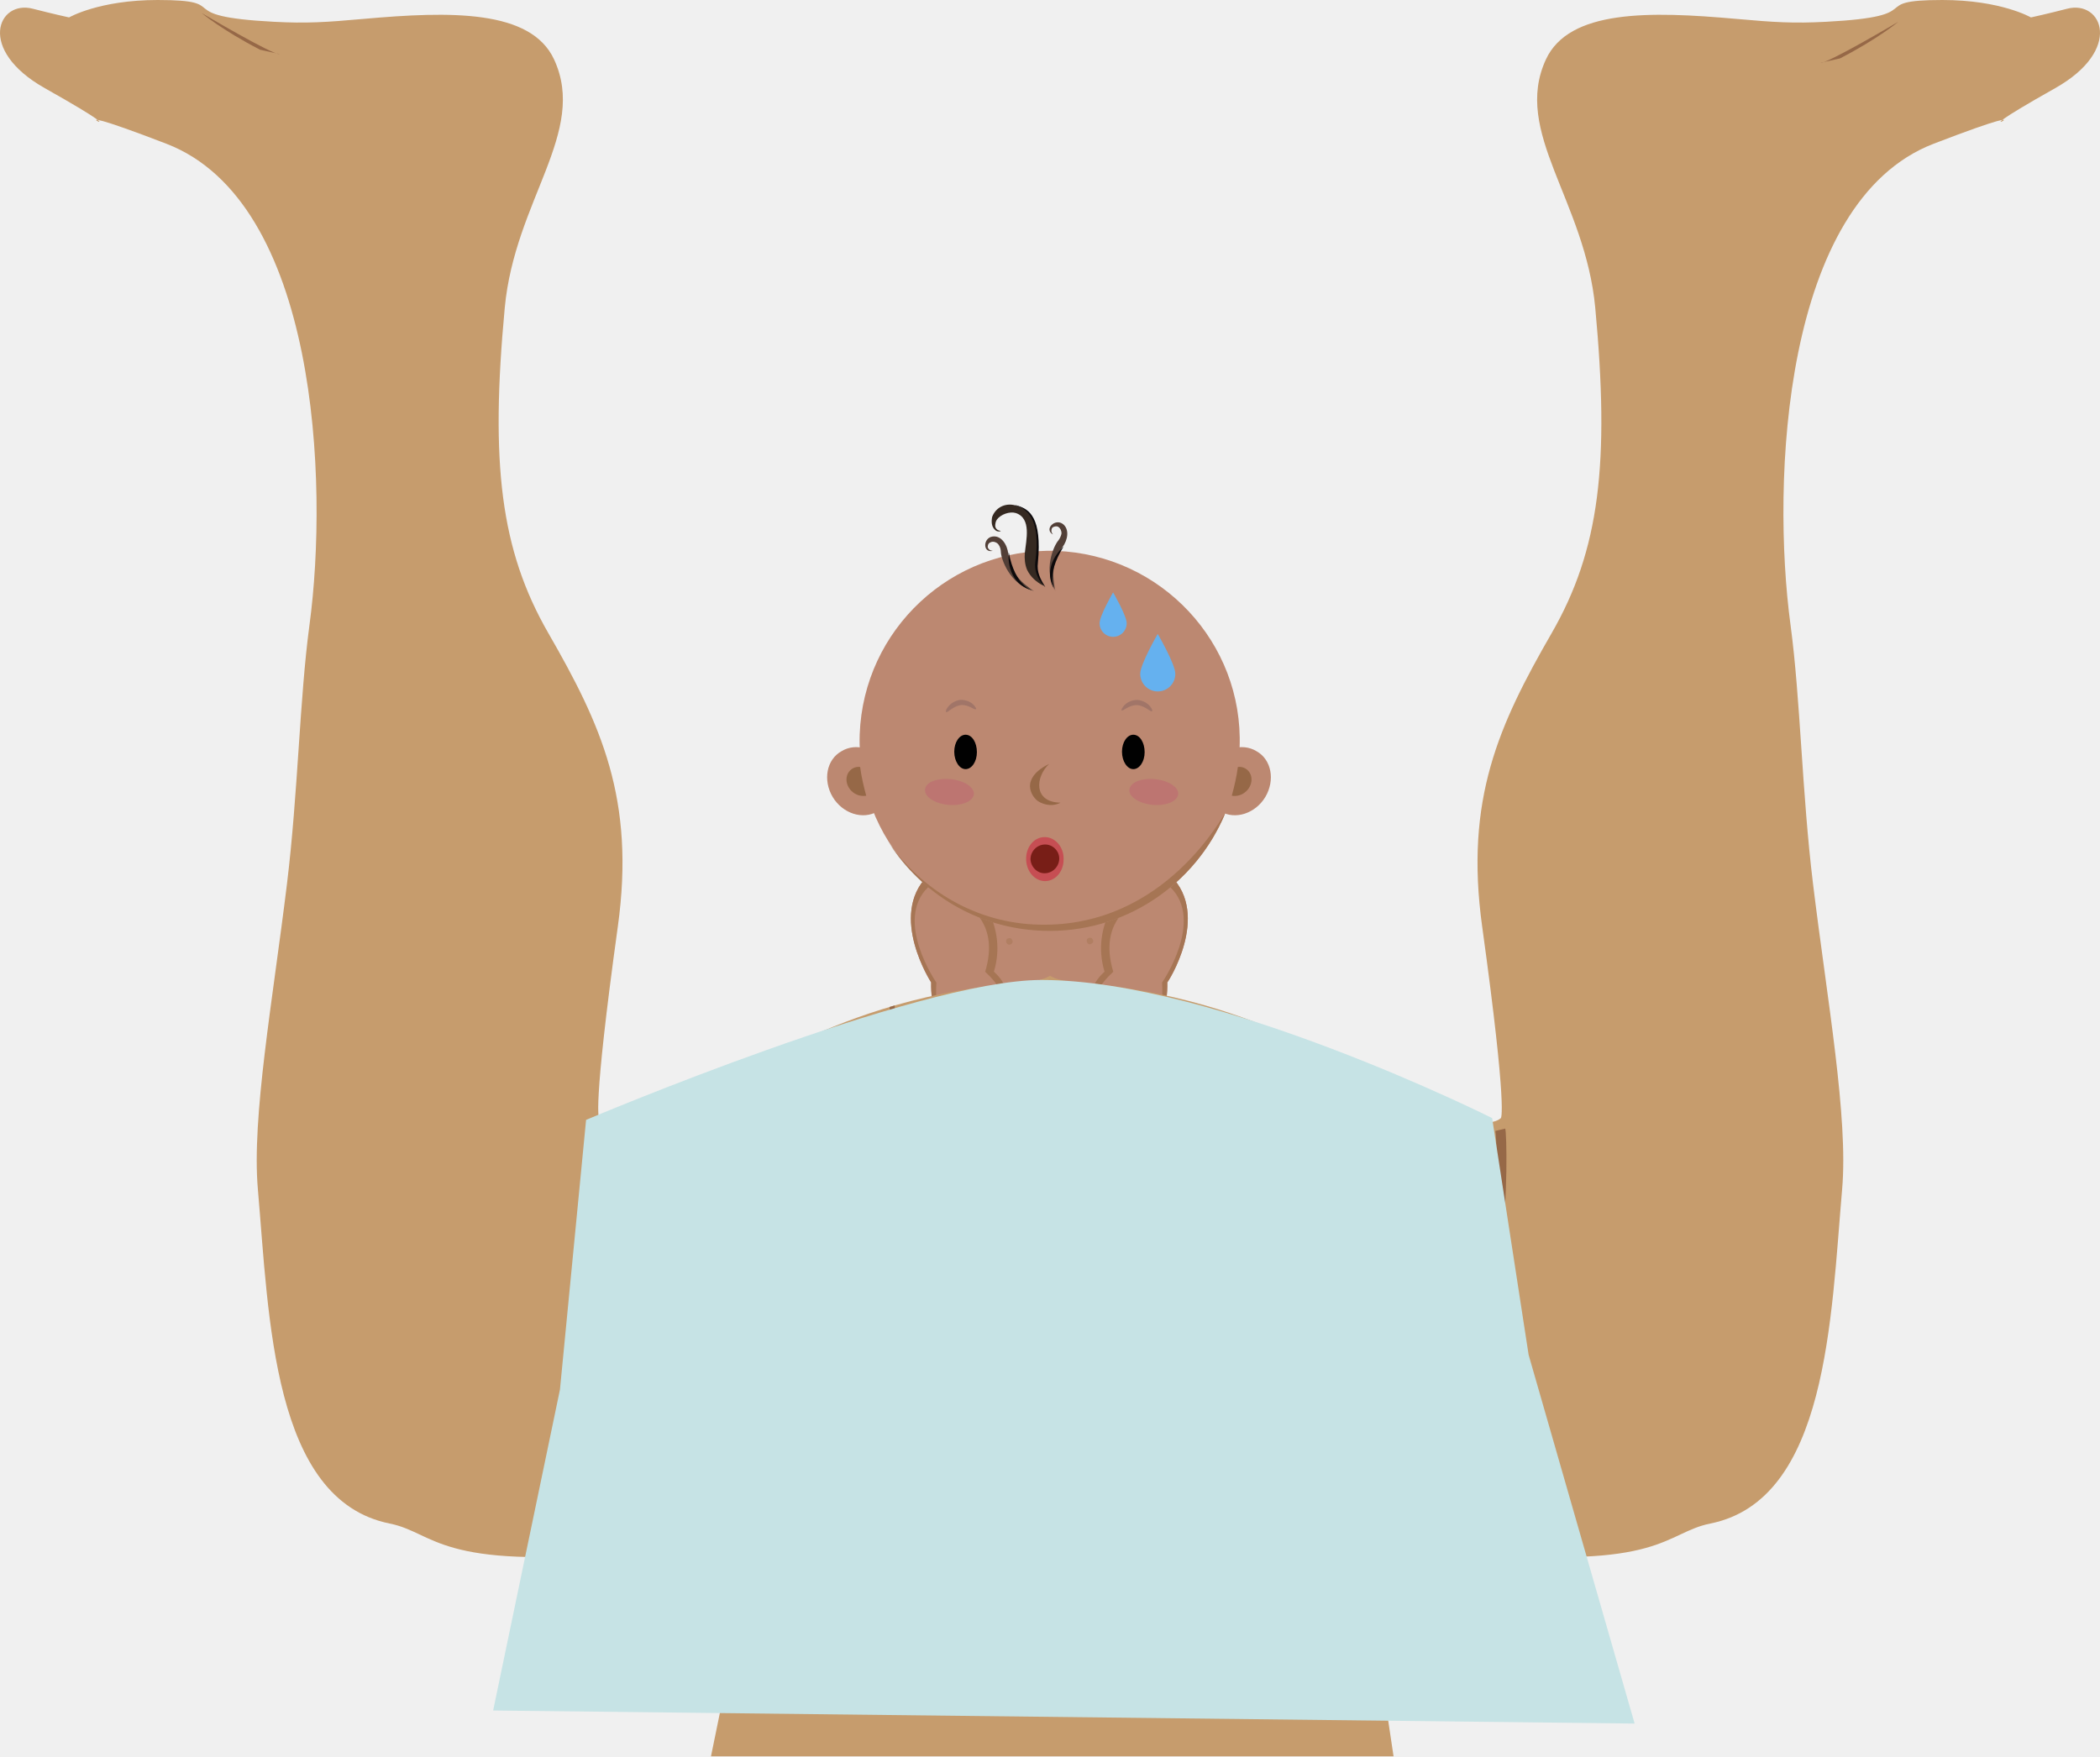
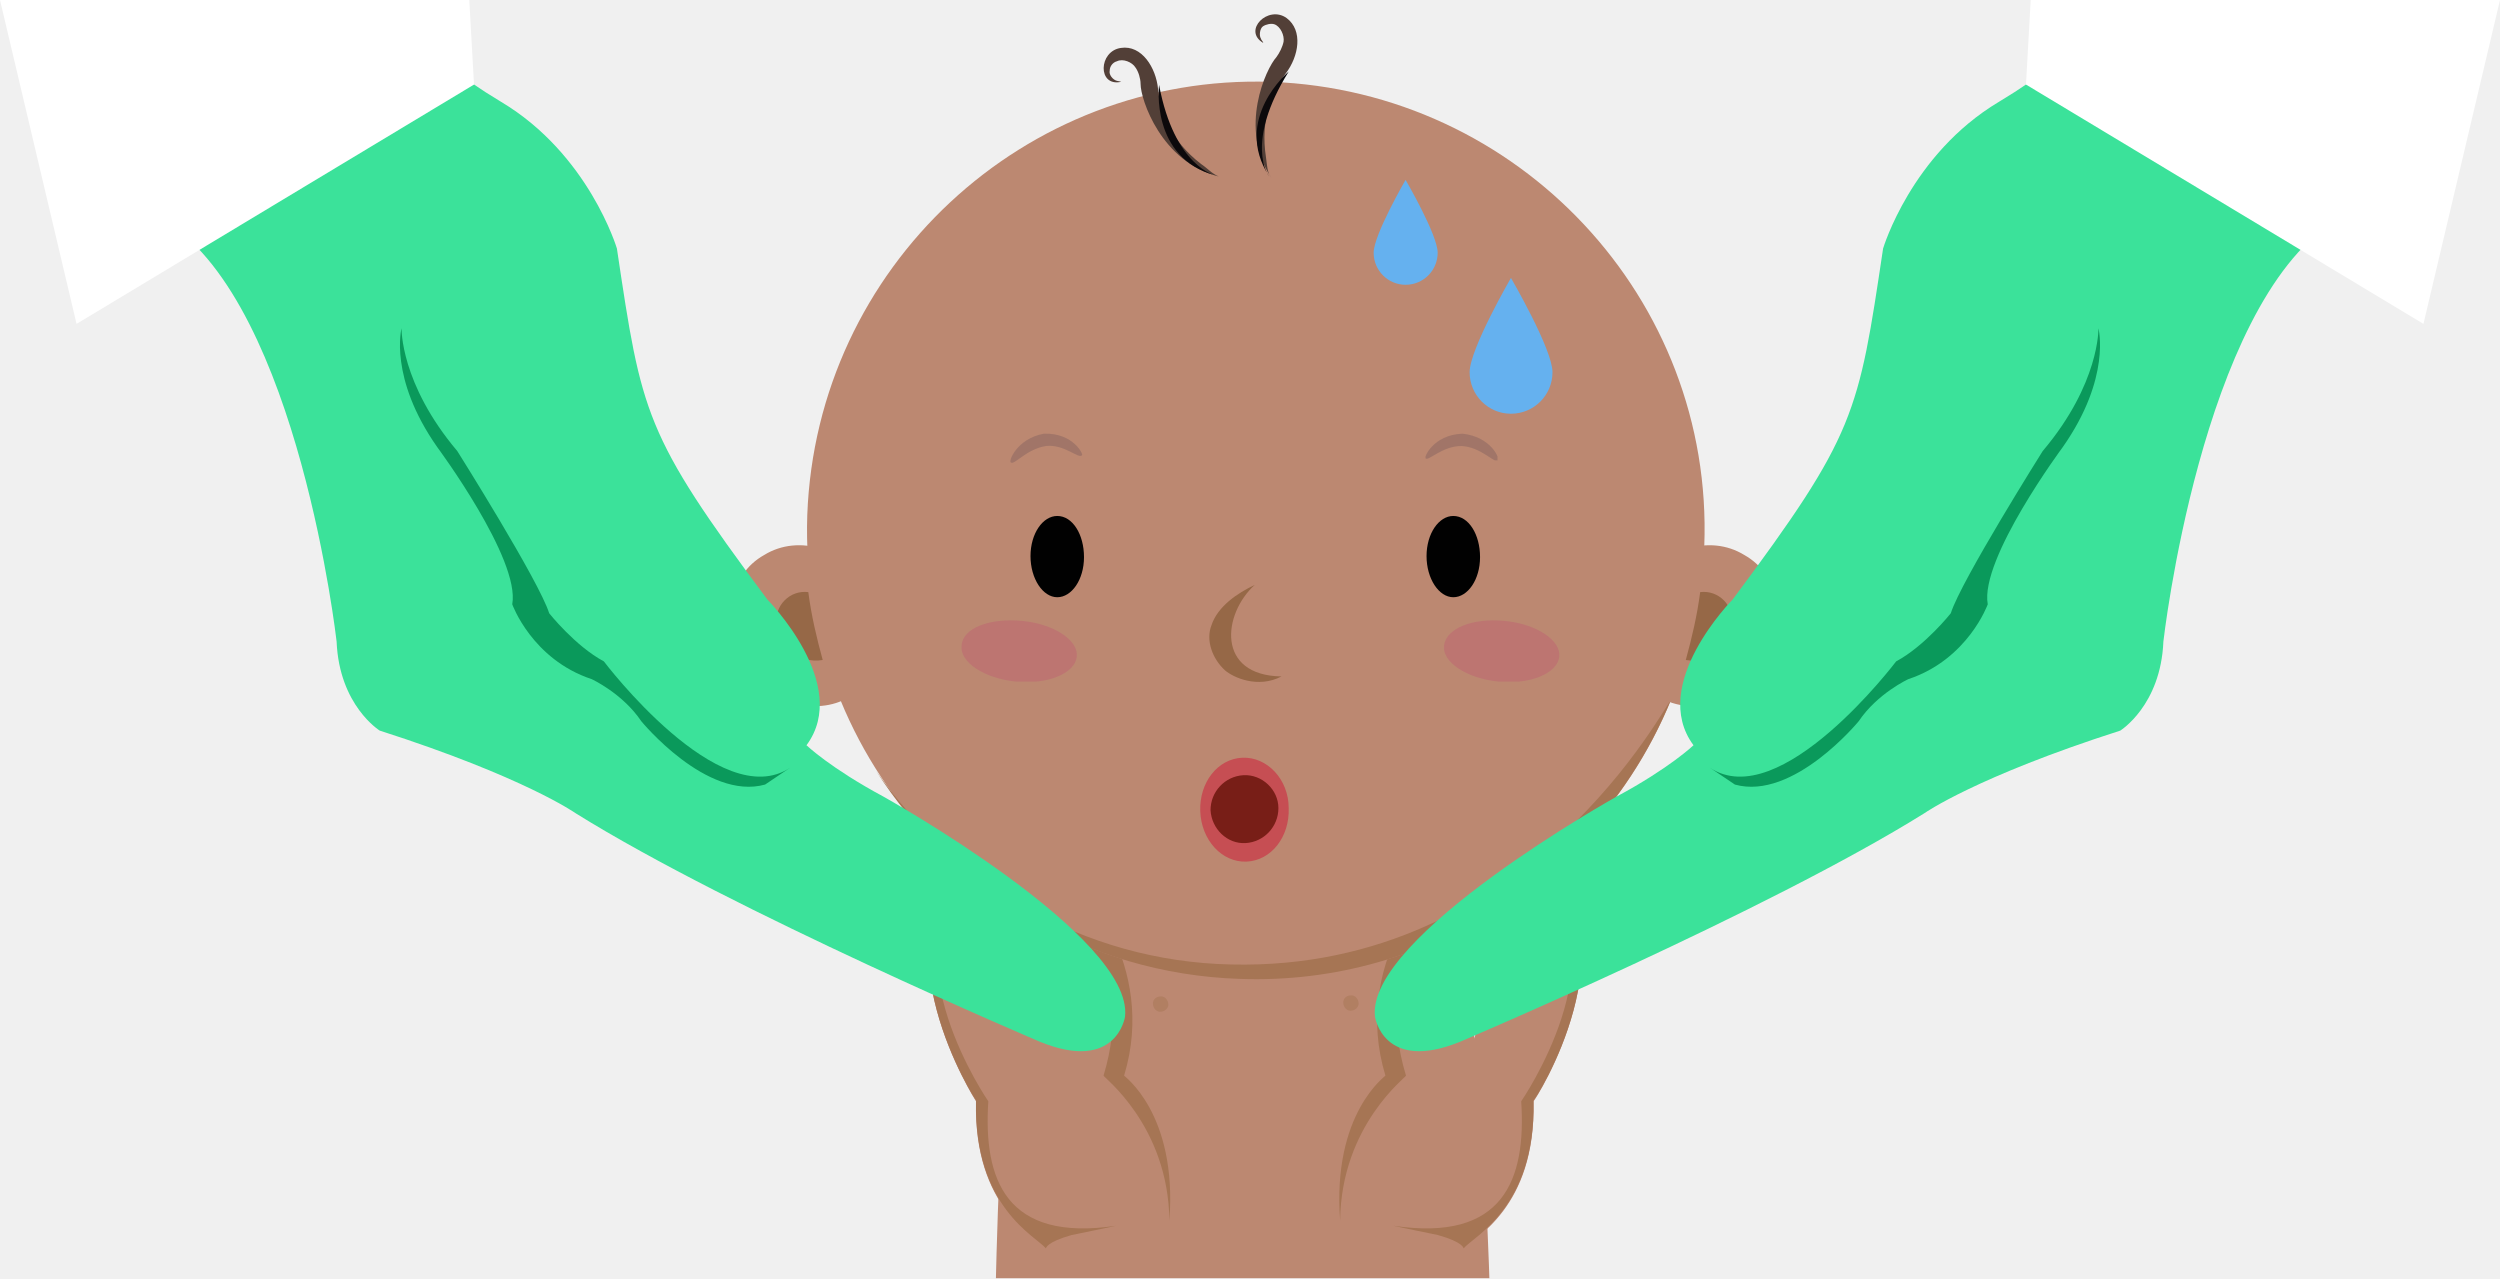
- <svg xmlns="http://www.w3.org/2000/svg" xmlns:xlink="http://www.w3.org/1999/xlink" version="1.1" id="Layer_1" x="0px" y="0px" width="895.103px" height="748.729px" viewBox="0 0 895.103 748.729" enable-background="new 0 0 895.103 748.729" xml:space="preserve">
-   <g>
-     <g>
-       <path fill="#BC8871" d="M482.318,383.972c-15.783,4.829-74.839-0.185-75.21-0.37c-5.386,11.327-5.386,30.642-5.571,38.07    c0,0-1.113,0.742,28.042,0c10.213-0.188,54.041,0.369,54.041,0.369S487.891,393.816,482.318,383.972" />
-       <g opacity="0.5">
-         <defs>
-           <rect id="SVGID_1_" x="463.191" y="399.757" opacity="0.5" width="2.971" height="2.785" />
-         </defs>
-         <clipPath id="SVGID_2_">
-           <use xlink:href="#SVGID_1_" overflow="visible" />
-         </clipPath>
-         <g clip-path="url(#SVGID_2_)">
-           <defs>
-             <rect id="SVGID_3_" x="463.191" y="399.757" width="2.971" height="2.785" />
-           </defs>
-           <clipPath id="SVGID_4_">
-             <use xlink:href="#SVGID_3_" overflow="visible" />
-           </clipPath>
-           <path clip-path="url(#SVGID_4_)" fill="#A67554" d="M463.191,401.057c0,0.743,0.559,1.485,1.299,1.485      c0.742,0,1.486-0.557,1.486-1.298c0-0.744-0.559-1.487-1.301-1.487C463.75,399.757,463.191,400.315,463.191,401.057" />
-         </g>
-       </g>
-       <g opacity="0.5">
-         <defs>
-           <rect id="SVGID_5_" x="428.835" y="399.943" opacity="0.5" width="2.972" height="2.786" />
-         </defs>
-         <clipPath id="SVGID_6_">
-           <use xlink:href="#SVGID_5_" overflow="visible" />
-         </clipPath>
-         <g clip-path="url(#SVGID_6_)">
-           <defs>
-             <rect id="SVGID_7_" x="428.835" y="399.943" width="2.972" height="2.786" />
-           </defs>
-           <clipPath id="SVGID_8_">
-             <use xlink:href="#SVGID_7_" overflow="visible" />
-           </clipPath>
-           <path clip-path="url(#SVGID_8_)" fill="#A67554" d="M428.835,401.244c0,0.741,0.558,1.485,1.301,1.485      c0.742,0,1.484-0.557,1.484-1.301c0-0.743-0.557-1.485-1.299-1.485C429.393,399.943,428.835,400.5,428.835,401.244" />
-         </g>
-       </g>
-       <path fill="#BC8871" d="M499.033,373.389c-6.129,3.897-12.814,5.383-19.688,5.756c0,0-14.67,14.855-8.541,35.099    c0.186,0-9.285,5.941-8.172,26.184c0,0.185,0-0.185,0-0.185c-15.414-4.458-13.557,5.384-8.541,5.571    c1.857,0,4.086,0.557,4.086,0.557c0.928-0.557-6.129,4.828-6.5,6.499c-1.486,7.429,11.885-3.342,11.699-3.157    c-1.672,1.3-10.215,8.172-7.428,10.957c1.855,1.858,5.014-1.486,7.057-2.785c2.227-1.486,6.871-3.157,6.686-2.972    c-1.301,1.3-2.229,3.342-2.973,4.829c-0.557,1.299-1.857,3.527-1.113,5.013c2.229,3.344,8.729-7.057,10.398-8.542    c0.373-0.186-0.742,2.601-0.186,4.828c0.742,3.156,4.271,0.371,5.572-0.929c7.055-7.058,3.158-14.113,3.527-14.485    c1.857-2.229,13-7.429,12.629-26.555v-0.186C497.732,418.886,516.117,390.287,499.033,373.389" />
-       <path fill="#A67554" d="M482.133,458.254c-1.299,1.301-4.828,4.273-5.572,0.929c-0.557-2.227,0.559-5.013,0.188-4.828    c-1.672,1.301-8.172,11.7-10.4,8.542c-0.742-1.485,4.457-8.913,5.758-10.398c0.184-0.186-6.129,2.042-8.355,3.342    c-2.045,1.301-6.316,5.2-7.057,2.786c-0.561-1.67,3.713-6.313,6.684-9.099c-2.23,1.671-9.844,7.984-7.057,10.771    c1.857,1.856,5.014-1.485,7.057-2.786c2.229-1.485,6.871-3.157,6.686-2.972c-1.301,1.3-2.229,3.157-2.971,4.828    c-0.557,1.301-1.859,3.528-1.115,5.016c2.227,3.342,8.729-7.059,10.4-8.544c0.371-0.185-0.744,2.602-0.186,4.829    c0.742,3.156,4.271,0.371,5.57-0.928c2.6-2.785,3.715-5.387,4.084-7.801C485.289,454.17,484.176,456.212,482.133,458.254" />
-       <path fill="#A67554" d="M465.605,447.67c0.186-0.187-13.186,9.471-13.371,4.457c-0.186,0.186-0.186,0.371-0.371,0.557    c-1.486,6.685,9.283-1.299,11.328-2.786C464.305,448.784,465.232,448.04,465.605,447.67" />
-       <path fill="#E0B9A8" d="M451.863,452.684c0-0.371,0.557-1.114,1.299-1.857C452.605,451.569,452.049,452.127,451.863,452.684" />
-       <path fill="#A67554" d="M458.361,446.183c1.301-1.112,2.045-1.67,1.674-1.485c0,0-1.857,0.188-5.016-0.185    c-2.6-0.372-4.457-2.413-3.715-3.901c-1.672,1.857,0.186,5.015,2.971,5.015C455.764,445.626,457.805,445.998,458.361,446.183" />
-       <path fill="#E0B9A8" d="M476.377,456.212c0,0,0,0.371-0.186,0.744C476.377,456.583,476.377,456.212,476.377,456.212" />
-       <path fill="#A67554" d="M499.033,373.389c-6.129,3.897-12.814,5.383-19.688,5.756c0,0-14.67,14.855-8.541,35.099    c0.186,0-9.658,6.685-8.172,26.184c0.188-17.271,12.072-25.999,11.887-26.184c-6.129-20.243,6.871-27.485,8.541-29.156    c0,0,9.473-2.973,15.785-6.871c14.672,14.299-3.527,40.67-3.527,40.67c0.928,14.112-3.158,25.44-23.029,22.47    c-0.184,0,7.986,1.672,7.986,1.672c4.643,1.299,4.643,2.414,4.643,2.414c1.857-2.229,13-7.428,12.629-26.556v-0.187    C497.732,418.886,516.117,390.287,499.033,373.389" />
-       <path fill="#BC8871" d="M395.408,373.389c6.128,3.897,12.813,5.383,19.686,5.756c0,0,14.67,14.855,8.542,35.099    c-0.186,0,9.286,5.941,8.171,26.184c0,0.185,0-0.185,0-0.185c15.412-4.458,13.556,5.384,8.542,5.571    c-1.857,0-4.086,0.557-4.086,0.557c-0.929-0.557,6.129,4.828,6.5,6.499c1.486,7.429-11.885-3.342-11.699-3.157    c1.671,1.3,10.214,8.172,7.428,10.957c-1.857,1.858-5.014-1.486-7.057-2.785c-2.229-1.486-6.871-3.157-6.685-2.972    c1.299,1.3,2.227,3.342,2.97,4.829c0.558,1.299,1.857,3.527,1.114,5.013c-2.227,3.344-8.728-7.057-10.399-8.542    c-0.371-0.186,0.744,2.601,0.187,4.828c-0.743,3.156-4.271,0.371-5.572-0.929c-7.056-7.058-3.157-14.113-3.528-14.485    c-1.857-2.229-13-7.429-12.627-26.555v-0.186C396.895,418.886,378.508,390.287,395.408,373.389" />
-       <path fill="#A67554" d="M412.493,458.254c1.299,1.301,4.829,4.273,5.571,0.929c0.558-2.227-0.558-5.013-0.186-4.828    c1.671,1.301,8.171,11.7,10.4,8.542c0.742-1.485-4.457-8.913-5.757-10.398c-0.186-0.186,6.128,2.042,8.356,3.342    c2.043,1.301,6.314,5.2,7.056,2.786c0.558-1.67-3.714-6.313-6.685-9.099c2.229,1.671,9.842,7.984,7.057,10.771    c-1.857,1.856-5.014-1.485-7.057-2.786c-2.229-1.485-6.871-3.157-6.685-2.972c1.3,1.3,2.228,3.157,2.971,4.828    c0.557,1.301,1.857,3.528,1.114,5.016c-2.228,3.342-8.728-7.059-10.399-8.544c-0.371-0.185,0.743,2.602,0.186,4.829    c-0.743,3.156-4.271,0.371-5.571-0.928c-2.6-2.785-3.715-5.387-4.085-7.801C409.336,454.17,410.451,456.212,412.493,458.254" />
-       <path fill="#A67554" d="M429.021,447.67c-0.186-0.187,13.185,9.471,13.371,4.457c0.186,0.186,0.186,0.371,0.371,0.557    c1.486,6.685-9.285-1.299-11.328-2.786C430.322,448.784,429.393,448.04,429.021,447.67" />
-       <path fill="#E0B9A8" d="M442.578,452.684c0-0.371-0.557-1.114-1.299-1.857C442.021,451.569,442.578,452.127,442.578,452.684" />
-       <path fill="#A67554" d="M436.077,446.183c-1.299-1.112-2.042-1.67-1.671-1.485c0,0,1.857,0.188,5.015-0.185    c2.6-0.372,4.457-2.413,3.714-3.901c1.672,1.857-0.186,5.015-2.971,5.015C438.678,445.626,436.821,445.998,436.077,446.183" />
-       <path fill="#E0B9A8" d="M418.25,456.212c0,0,0,0.371,0.186,0.744C418.25,456.583,418.25,456.212,418.25,456.212" />
-       <path fill="#A67554" d="M436.263,454.354c2.043,2.229,3.528,4.644,2.043,6.128C439.606,459.183,438.306,456.769,436.263,454.354" />
-       <path fill="#A67554" d="M395.408,373.389c6.128,3.897,12.813,5.383,19.686,5.756c0,0,14.67,14.855,8.542,35.099    c-0.186,0,9.656,6.685,8.171,26.184c-0.187-17.271-12.072-25.999-11.885-26.184c6.128-20.243-6.872-27.485-8.543-29.156    c0,0-9.47-2.973-15.785-6.871c-14.67,14.299,3.528,40.67,3.528,40.67c-0.929,14.112,3.157,25.44,23.027,22.47    c0.187,0-7.985,1.672-7.985,1.672c-4.642,1.299-4.642,2.414-4.642,2.414c-1.857-2.229-13-7.428-12.627-26.556v-0.187    C396.895,418.886,378.508,390.287,395.408,373.389" />
-       <path fill="#F26A67" d="M448.148,356.116c4.643,0.559,7.801,5.2,7.242,10.585c-0.555,5.387-4.828,9.285-9.469,8.729    c-4.643-0.556-7.802-5.2-7.243-10.585C439.421,359.646,443.692,355.746,448.148,356.116" />
-       <path fill="#781E17" d="M447.777,359.46c3.527,0.369,5.941,3.527,5.57,7.057c-0.369,3.527-3.527,6.128-7.056,5.756    c-3.528-0.372-5.942-3.526-5.571-7.056C441.092,361.688,444.249,359.088,447.777,359.46" />
-       <path fill="#BC8871" d="M354.925,339.773c4.271,7.057,12.814,9.843,19.128,6.129c6.313-3.715,7.985-12.627,3.713-19.684    c-4.271-7.057-12.812-9.843-19.127-5.943C352.325,323.805,350.653,332.531,354.925,339.773" />
-       <path fill="#966847" d="M362.91,337.175c-2.601-2.601-2.786-6.5-0.558-8.728c1.116-1.115,2.601-1.673,4.271-1.486    c0.557,4.271,1.486,8.17,2.6,12.257C367.181,339.59,364.767,339.031,362.91,337.175" />
-       <path fill="#BC8871" d="M528.373,318.604c-1.672,44.755-39.184,79.667-83.753,78.182c-44.754-1.484-79.667-39.184-78.182-83.753    c1.671-44.756,39.183-79.668,83.753-78.183C494.947,236.523,530.045,274.035,528.373,318.604" />
-       <path fill="#A67554" d="M442.949,394.186c-26.742-0.557-49.955-14.67-64.068-34.912c13.928,21.728,37.884,36.584,65.553,37.513    c34.728,1.3,65.183-19.684,77.812-50.141C521.689,346.461,496.988,395.485,442.949,394.186" />
-       <path fill="#BC8871" d="M539.332,339.773c-4.273,7.057-12.816,9.843-19.131,6.129c-6.312-3.715-7.984-12.627-3.713-19.684    s12.812-9.843,19.129-5.943C541.93,323.805,543.602,332.531,539.332,339.773" />
-       <path fill="#966847" d="M531.344,337.175c2.602-2.601,2.785-6.5,0.559-8.728c-1.115-1.115-2.602-1.673-4.273-1.486    c-0.555,4.271-1.484,8.17-2.598,12.257C527.074,339.59,529.486,339.031,531.344,337.175" />
-       <path fill="#010101" d="M416.394,320.646c0,4.086-2.229,7.242-4.828,7.242c-2.6,0-4.829-3.342-4.829-7.428    c0-4.085,2.229-7.242,4.829-7.242C414.351,313.219,416.394,316.562,416.394,320.646" />
-       <path fill="#010101" d="M487.891,320.646c0,4.086-2.23,7.242-4.83,7.242c-2.598,0-4.828-3.342-4.828-7.428    c0-4.085,2.23-7.242,4.828-7.242C485.846,313.219,487.891,316.562,487.891,320.646" />
-       <g opacity="0.5">
-         <defs>
-           <rect id="SVGID_9_" x="394.294" y="331.976" opacity="0.5" width="20.8" height="11.142" />
-         </defs>
-         <clipPath id="SVGID_10_">
-           <use xlink:href="#SVGID_9_" overflow="visible" />
-         </clipPath>
-         <g clip-path="url(#SVGID_10_)">
-           <defs>
-             <rect id="SVGID_11_" x="394.294" y="331.976" width="20.8" height="11.142" />
-           </defs>
-           <clipPath id="SVGID_12_">
-             <use xlink:href="#SVGID_11_" overflow="visible" />
-           </clipPath>
-           <path clip-path="url(#SVGID_12_)" fill="#BD6272" d="M394.294,336.617c-0.371,2.973,4.086,5.943,9.843,6.5      c5.756,0.558,10.584-1.486,10.957-4.457c0.371-2.971-4.086-5.943-9.842-6.499C399.308,331.604,394.479,333.461,394.294,336.617" />
-         </g>
-       </g>
-       <g opacity="0.5">
-         <defs>
-           <rect id="SVGID_13_" x="481.391" y="331.976" opacity="0.5" width="20.799" height="11.142" />
-         </defs>
-         <clipPath id="SVGID_14_">
-           <use xlink:href="#SVGID_13_" overflow="visible" />
-         </clipPath>
-         <g clip-path="url(#SVGID_14_)">
-           <defs>
-             <rect id="SVGID_15_" x="481.391" y="331.976" width="20.799" height="11.142" />
-           </defs>
-           <clipPath id="SVGID_16_">
-             <use xlink:href="#SVGID_15_" overflow="visible" />
-           </clipPath>
-           <path clip-path="url(#SVGID_16_)" fill="#BD6272" d="M481.391,336.617c-0.373,2.973,4.086,5.943,9.842,6.5      c5.756,0.558,10.586-1.486,10.957-4.457s-4.086-5.943-9.844-6.499C486.59,331.604,481.762,333.461,481.391,336.617" />
-         </g>
-       </g>
-       <path fill="#966847" d="M447.219,325.662c-3.156,1.484-6.684,3.898-7.798,7.242c-1.115,2.785,0.186,6.127,2.414,8.17    c1.487,1.301,5.943,3.343,10.214,1.113C440.164,342.003,441.464,330.861,447.219,325.662" />
-       <g opacity="0.3">
-         <defs>
-           <rect id="SVGID_17_" x="403.208" y="298.362" opacity="0.3" width="12.999" height="5.201" />
-         </defs>
-         <clipPath id="SVGID_18_">
-           <use xlink:href="#SVGID_17_" overflow="visible" />
-         </clipPath>
-         <g clip-path="url(#SVGID_18_)">
-           <defs>
-             <rect id="SVGID_19_" x="403.208" y="298.362" width="12.999" height="5.201" />
-           </defs>
-           <clipPath id="SVGID_20_">
-             <use xlink:href="#SVGID_19_" overflow="visible" />
-           </clipPath>
-           <path clip-path="url(#SVGID_20_)" fill="#614B54" d="M416.021,302.262c-0.557,0.742-3.157-2.042-6.499-1.67      c-3.528,0.556-5.757,3.527-6.314,2.971c-0.558,0,0.929-4.272,5.941-5.201C414.536,298.176,416.394,302.262,416.021,302.262" />
-         </g>
-       </g>
-       <g opacity="0.3">
-         <defs>
-           <rect id="SVGID_21_" x="478.047" y="298.362" opacity="0.3" width="13" height="4.83" />
-         </defs>
-         <clipPath id="SVGID_22_">
-           <use xlink:href="#SVGID_21_" overflow="visible" />
-         </clipPath>
-         <g clip-path="url(#SVGID_22_)">
-           <defs>
-             <rect id="SVGID_23_" x="478.047" y="298.362" width="13" height="4.83" />
-           </defs>
-           <clipPath id="SVGID_24_">
-             <use xlink:href="#SVGID_23_" overflow="visible" />
-           </clipPath>
-           <path clip-path="url(#SVGID_24_)" fill="#614B54" d="M478.047,302.818c0.557,0.559,2.971-2.227,6.502-2.227      c3.525,0.184,5.939,3.156,6.498,2.6c0.559-0.188-1.115-4.272-6.314-4.83C479.346,298.548,477.676,302.818,478.047,302.818" />
-         </g>
-       </g>
-       <path fill="#C64E53" d="M444.993,356.859c-4.458,0.185-7.801,4.457-7.614,9.657c0.186,5.198,3.9,9.286,8.356,9.099    c4.457-0.186,7.799-4.456,7.613-9.655C453.348,360.759,449.447,356.675,444.993,356.859" />
-       <path fill="#781E17" d="M445.178,360.017c-3.343,0.186-5.942,2.971-5.942,6.313c0.186,3.344,2.971,6.129,6.315,5.942    c3.342-0.185,5.94-2.97,5.94-6.312C451.49,362.615,448.52,359.829,445.178,360.017" />
-       <path fill="#523F37" d="M437.564,249.707c-5.571-4.271-7.428-9.47-7.8-13.556c-0.371-3.9-2.972-7.985-6.686-7.428    c-4.085,0.557-4.271,7.057,0,6.128c0.186,0-0.742-0.185-0.742-0.185c-0.743-0.186-1.485-1.115-1.3-1.856    c0-0.744,0.557-1.487,1.3-1.673c1.114-0.556,2.785,0.187,3.342,1.115c0.558,0.742,0.93,2.043,0.93,2.971    c0,2.786,3.714,14.114,14.112,16.714C439.421,251.379,438.678,250.45,437.564,249.707" />
-       <path fill="#352921" d="M426.421,226.309c-1.115-0.186-2.043-0.744-2.229-2.043c0-0.928,0.186-2.043,0.742-2.785    c1.673-2.229,5.387-3.528,7.987-2.786c6.87,2.228,4.457,11.514,3.899,17.085c-0.186,2.229,0,4.829,0.929,7.057    c1.485,3.156,4.084,5.385,7.057,6.87c-1.857-3.156-3.343-6.127-2.972-9.842c1.857-19.499-3.9-22.656-8.17-24.141    c-4.458-1.671-9.1,0.186-10.771,4.642c-0.372,2.042-0.372,4.271,1.485,5.757C425.307,226.866,426.978,226.494,426.421,226.309" />
-       <path fill="#0C090B" d="M433.107,215.538c4.085,1.486,10.771,4.828,8.171,24.142c-0.743,5.943,3.899,10.399,4.272,10.585    c-2.045-3.343-3.716-6.313-3.158-10.4c1.857-19.499-3.9-22.656-8.172-24.141c-0.556-0.186-1.113-0.373-1.671-0.373    C432.549,215.351,432.735,215.351,433.107,215.538" />
-       <path fill="#0C090B" d="M429.95,235.408c0,0-1.671,13.185,10.214,16.342C440.164,251.75,432.735,250.265,429.95,235.408" />
-       <path fill="#523F37" d="M449.264,248.593c-1.115-7.057,1.113-11.886,3.527-15.228c2.414-3.157,3.158-7.8,0.188-10.027    c-3.346-2.416-7.986,2.227-4.273,4.456c0.188,0-0.369-0.557-0.369-0.742c-0.373-0.558-0.188-1.857,0.369-2.229    c0.559-0.371,1.486-0.557,2.043-0.371c1.115,0.371,1.857,2.042,1.672,3.157c-0.186,0.929-0.742,2.043-1.299,2.786    c-1.857,2.043-6.872,12.813-0.93,21.727C449.447,251.193,449.447,249.892,449.264,248.593" />
-       <path fill="#0C090B" d="M453.348,232.993c0,0-10.213,8.543-3.527,18.943C449.633,251.75,445.363,245.808,453.348,232.993" />
+ <svg xmlns="http://www.w3.org/2000/svg" xmlns:xlink="http://www.w3.org/1999/xlink" version="1.1" id="Layer_1" x="0px" y="0px" width="451.313px" height="230.753px" viewBox="0 0 451.313 230.753" enable-background="new 0 0 451.313 230.753" xml:space="preserve">
+   <path fill="#BC8871" d="M261.614,163.898c-15.783,4.829-74.838-0.185-75.21-0.37c-5.386,11.327-6.43,59.796-6.616,67.225h89.082  C268.87,230.753,267.186,173.743,261.614,163.898" />
+   <g opacity="0.5">
+     <defs>
+       <rect id="SVGID_1_" x="242.487" y="179.684" opacity="0.5" width="2.971" height="2.785" />
+     </defs>
+     <clipPath id="SVGID_2_">
+       <use xlink:href="#SVGID_1_" overflow="visible" />
+     </clipPath>
+     <g clip-path="url(#SVGID_2_)">
+       <defs>
+         <rect id="SVGID_3_" x="242.487" y="179.684" width="2.971" height="2.785" />
+       </defs>
+       <clipPath id="SVGID_4_">
+         <use xlink:href="#SVGID_3_" overflow="visible" />
+       </clipPath>
+       <path clip-path="url(#SVGID_4_)" fill="#A67554" d="M242.487,180.983c0,0.743,0.559,1.485,1.299,1.485    c0.742,0,1.486-0.557,1.486-1.298c0-0.744-0.559-1.487-1.301-1.487C243.045,179.684,242.487,180.242,242.487,180.983" />
    </g>
-     <polyline fill="#C69C6D" points="319.05,670.635 303.051,748.729 593.988,748.729 582.229,670.232 448.125,417.518  " />
-     <path fill="#C69C6D" d="M714.078,252.118" />
-     <path fill="#C69C6D" d="M671.367,608.49" />
-     <path fill="#C69C6D" d="M249.815,343.177" />
-     <path fill="#C69C6D" d="M116.722,9.286c13.962,0.736,21.968,0.226,38.379-1.238c36.756-3.278,71.216-4.065,81.091,17.333   c14.283,30.951-16.755,59.931-21.047,105.852c-6.189,66.236-1.856,103.19,18.571,138.661   c22.47,39.018,37.145,70.843,29.623,125.132c-11.052,79.762-7.956,81.62-7.956,81.62s6.19,6.952,29.093-5.571   c39.618-21.665,37.658-18.65,57.241-27.575c22.835-10.406,52.578-21.461,97.196-25.085c5.682-0.461,8.639-2.438,8.639-2.438   l-5.623,207.37c-15.457,6.625-104.059,31.71-174.164,38.382c-81.076,7.718-82.169-8.313-101.67-12.234   c-49.989-10.052-51.418-87.76-56.18-142.52c-2.67-30.693,6.305-80.258,12.384-129.996c4.768-39.002,5.377-79.122,9.621-110.613   c8.198-60.842,3.378-180.324-61-205.085C8.541,37.288,72.157,67.47,19.11,37.587C-10.042,21.164-0.893-0.121,13.964,3.714   C22.766,5.986,29.44,7.428,29.44,7.428S42.201,0,67.2,0C100.532,0,71.485,6.905,116.722,9.286z" />
-     <path fill="#966847" d="M253.525,477.42c-0.647,1.466-1.277,30.229,1.861,50.75c2.737,17.896,9.173,27.909,10.176,28.896   c0.92,0.865-2.474-6.686-6.153-30.75c-3.424-22.411-1.963-47.777-1.698-47.903" />
-     <path fill="#966847" d="M119.202,23.055C116.39,23.58,85.978,5.571,85.978,5.571s8.538,7.187,24.868,15.626" />
-     <path fill="#65B1EF" d="M480.24,265.691c0,3.208-2.584,5.793-5.793,5.793c-3.18,0-5.764-2.585-5.764-5.793   c0-3.209,5.764-13.143,5.764-13.143S480.24,262.482,480.24,265.691z" />
-     <path fill="#65B1EF" d="M500.969,287.261c0,4.153-3.35,7.501-7.5,7.501c-4.111,0-7.459-3.349-7.459-7.501   c0-4.154,7.459-17.014,7.459-17.014S500.969,283.11,500.969,287.261z" />
-     <path fill="#FFFFFF" stroke="#000000" stroke-miterlimit="10" d="M205.866,271.484" />
-     <path fill="#C69C6D" d="M749.363,164.034" />
-     <path fill="#966847" d="M379.201,429.271c0.132,0.063,2.331,46.597-7.749,91.716c-10.08,45.121-10.08,45.121-17.642,74.969   c-5.98,23.602-23.58,56.686-22.662,55.82c1.004-0.986,13.425-9.142,16.162-27.036c0.059-0.385,14.331-37.274,21.355-70.567   c11.649-55.214,13.076-124.63,12.679-125.527" />
-     <path fill="#C69C6D" d="M778.381,9.286c-13.961,0.736-21.967,0.226-38.379-1.238c-36.758-3.278-71.213-4.065-81.09,17.333   c-14.285,30.951,16.754,59.931,21.049,105.852c6.186,66.236,1.854,103.19-18.574,138.661   c-22.471,39.018-37.145,70.843-29.623,125.132c11.053,79.762,7.957,81.62,7.957,81.62s-6.189,6.952-29.094-5.571   c-39.617-21.665-37.656-18.65-57.238-27.575c-22.836-10.406-52.58-21.461-97.197-25.085c-5.682-0.461-8.64-2.438-8.64-2.438   l5.625,207.37c15.457,6.625,104.059,31.71,174.164,38.382c81.076,7.718,82.168-8.313,101.67-12.234   c49.992-10.052,51.418-87.76,56.18-142.52c2.668-30.693-6.307-80.258-12.387-129.996c-4.764-39.002-5.375-79.122-9.617-110.613   c-8.197-60.842-3.377-180.324,61-205.085c62.379-23.992-1.238,6.19,51.809-23.693c29.152-16.423,19.998-37.708,5.143-33.873   c-8.799,2.272-15.471,3.713-15.471,3.713S852.902,0,827.902,0C794.57,0,823.619,6.905,778.381,9.286z" />
-     <path fill="#966847" d="M641.578,481.134c0.648,1.467,1.275,30.229-1.861,50.752c-2.736,17.894-9.172,27.907-10.178,28.895   c-0.918,0.866,2.477-6.685,6.156-30.752c3.422-22.41,1.963-47.776,1.695-47.903" />
-     <path fill="#966847" d="M775.902,26.769c2.811,0.526,33.223-17.483,33.223-17.483s-8.537,7.187-24.867,15.626" />
-     <path fill="#966847" d="M458.666,540.4c7.496,4.391,17.525-15.787,17.525-15.787s-11.219,41.184-28.64,5.881   c-16.212-32.871-2.583-6.34-1.507-6.5" />
-     <path fill="#C6E3E5" d="M210.198,729.199l28.475-136.803l11.139-114.977c0,0,35.176-14.914,77.03-29.827   s90.389-29.828,117.108-29.828c74.581,0,192.056,58.881,192.056,58.881l15.551,100.912l45.189,157.212" />
  </g>
+   <g opacity="0.5">
+     <defs>
+       <rect id="SVGID_5_" x="208.131" y="179.87" opacity="0.5" width="2.972" height="2.786" />
+     </defs>
+     <clipPath id="SVGID_6_">
+       <use xlink:href="#SVGID_5_" overflow="visible" />
+     </clipPath>
+     <g clip-path="url(#SVGID_6_)">
+       <defs>
+         <rect id="SVGID_7_" x="208.131" y="179.87" width="2.972" height="2.786" />
+       </defs>
+       <clipPath id="SVGID_8_">
+         <use xlink:href="#SVGID_7_" overflow="visible" />
+       </clipPath>
+       <path clip-path="url(#SVGID_8_)" fill="#A67554" d="M208.131,181.171c0,0.741,0.558,1.485,1.302,1.485    c0.741,0,1.484-0.557,1.484-1.301c0-0.743-0.557-1.485-1.299-1.485C208.688,179.87,208.131,180.427,208.131,181.171" />
+     </g>
+   </g>
+   <path fill="#BC8871" d="M278.329,153.315c17.084,16.898-1.301,45.497-1.486,45.497v0.186c0.371,19.126-10.771,24.326-12.629,26.555  c-0.369,0.372-13.9,5.776-13.344,4.478" />
+   <path fill="#BC8871" d="M278.329,153.315c-6.129,3.897-12.814,5.383-19.688,5.756c0,0-14.67,14.855-8.541,35.099  c0.186,0-9.285,5.941-8.172,26.184c0,0.185,0-0.185,0-0.185" />
+   <path fill="#A67554" d="M230.6,220.538" />
+   <path fill="#A67554" d="M278.329,153.315c-6.129,3.897-12.814,5.383-19.688,5.756c0,0-14.67,14.855-8.541,35.099  c0.186,0-9.658,6.685-8.172,26.184c0.188-17.271,12.072-25.999,11.887-26.184c-6.129-20.243,6.871-27.485,8.541-29.156  c0,0,9.473-2.973,15.785-6.871c14.672,14.299-3.527,40.67-3.527,40.67c0.928,14.112-3.158,25.44-23.029,22.47  c-0.184,0,7.986,1.672,7.986,1.672c4.643,1.299,4.643,2.414,4.643,2.414c1.857-2.229,13-7.428,12.629-26.556v-0.187  C277.028,198.812,295.413,170.214,278.329,153.315" />
+   <path fill="#BC8871" d="M197.731,229.655c-0.371-0.186-8.542-3.73-8.913-4.103c-1.857-2.229-13-7.429-12.627-26.555v-0.186  c0,0-18.387-28.599-1.487-45.497" />
+   <path fill="#BC8871" d="M174.704,153.315c6.128,3.897,12.813,5.383,19.686,5.756c0,0,14.67,14.855,8.542,35.099  c-0.186,0,9.286,5.941,8.171,26.184c0,0.185,0-0.185,0-0.185" />
+   <path fill="#A67554" d="M174.704,153.315c6.128,3.897,12.813,5.383,19.686,5.756c0,0,14.67,14.855,8.542,35.099  c-0.186,0,9.656,6.685,8.171,26.184c-0.186-17.271-12.071-25.999-11.885-26.184c6.128-20.243-6.872-27.485-8.543-29.156  c0,0-9.47-2.973-15.785-6.871c-14.67,14.299,3.528,40.67,3.528,40.67c-0.929,14.112,3.157,25.44,23.027,22.47  c0.187,0-7.985,1.672-7.985,1.672c-4.642,1.299-4.642,2.414-4.642,2.414c-1.857-2.229-13-7.428-12.627-26.556v-0.187  C176.191,198.812,157.804,170.214,174.704,153.315" />
+   <path fill="#F26A67" d="M227.444,136.043c4.643,0.559,7.801,5.2,7.242,10.585c-0.555,5.387-4.828,9.285-9.468,8.729  c-4.644-0.556-7.803-5.2-7.244-10.585C218.717,139.572,222.987,135.673,227.444,136.043" />
+   <path fill="#781E17" d="M227.073,139.387c3.527,0.369,5.941,3.527,5.57,7.057c-0.369,3.527-3.527,6.128-7.056,5.756  c-3.527-0.372-5.941-3.526-5.57-7.056S223.545,139.015,227.073,139.387" />
+   <path fill="#BC8871" d="M134.221,119.7c4.271,7.057,12.814,9.843,19.128,6.129c6.313-3.715,7.985-12.627,3.713-19.684  c-4.271-7.057-12.812-9.843-19.127-5.943C131.621,103.731,129.949,112.458,134.221,119.7" />
+   <path fill="#966847" d="M142.206,117.102c-2.601-2.601-2.786-6.5-0.558-8.728c1.116-1.115,2.601-1.673,4.271-1.486  c0.557,4.271,1.486,8.17,2.6,12.257C146.477,119.517,144.063,118.958,142.206,117.102" />
+   <path fill="#BC8871" d="M307.668,98.531c-1.672,44.755-39.184,79.667-83.752,78.182c-44.754-1.484-79.667-39.184-78.182-83.753  c1.671-44.756,39.183-79.668,83.752-78.183C274.243,16.45,309.34,53.962,307.668,98.531" />
+   <path fill="#A67554" d="M222.245,174.112c-26.742-0.557-49.955-14.67-64.068-34.912c13.928,21.728,37.884,36.584,65.553,37.513  c34.728,1.3,65.183-19.684,77.812-50.141C300.985,126.388,276.284,175.412,222.245,174.112" />
+   <path fill="#BC8871" d="M318.627,119.7c-4.273,7.057-12.816,9.843-19.131,6.129c-6.312-3.715-7.984-12.627-3.713-19.684  s12.812-9.843,19.129-5.943C321.225,103.731,322.897,112.458,318.627,119.7" />
+   <path fill="#966847" d="M310.639,117.102c2.602-2.601,2.785-6.5,0.559-8.728c-1.115-1.115-2.602-1.673-4.273-1.486  c-0.555,4.271-1.484,8.17-2.598,12.257C306.37,119.517,308.782,118.958,310.639,117.102" />
+   <path fill="#010101" d="M195.689,100.573c0,4.086-2.229,7.242-4.828,7.242c-2.6,0-4.829-3.342-4.829-7.428  c0-4.085,2.229-7.242,4.829-7.242C193.646,93.146,195.689,96.488,195.689,100.573" />
+   <path fill="#010101" d="M267.186,100.573c0,4.086-2.23,7.242-4.83,7.242c-2.598,0-4.828-3.342-4.828-7.428  c0-4.085,2.23-7.242,4.828-7.242C265.141,93.146,267.186,96.488,267.186,100.573" />
+   <g opacity="0.5">
+     <defs>
+       <rect id="SVGID_9_" x="173.59" y="111.902" opacity="0.5" width="20.8" height="11.142" />
+     </defs>
+     <clipPath id="SVGID_10_">
+       <use xlink:href="#SVGID_9_" overflow="visible" />
+     </clipPath>
+     <g clip-path="url(#SVGID_10_)">
+       <defs>
+         <rect id="SVGID_11_" x="173.59" y="111.902" width="20.8" height="11.142" />
+       </defs>
+       <clipPath id="SVGID_12_">
+         <use xlink:href="#SVGID_11_" overflow="visible" />
+       </clipPath>
+       <path clip-path="url(#SVGID_12_)" fill="#BD6272" d="M173.59,116.544c-0.371,2.973,4.086,5.943,9.843,6.5    c5.756,0.558,10.584-1.486,10.957-4.457c0.371-2.971-4.086-5.943-9.842-6.499C178.604,111.53,173.775,113.388,173.59,116.544" />
+     </g>
+   </g>
+   <g opacity="0.5">
+     <defs>
+       <rect id="SVGID_13_" x="260.686" y="111.902" opacity="0.5" width="20.799" height="11.142" />
+     </defs>
+     <clipPath id="SVGID_14_">
+       <use xlink:href="#SVGID_13_" overflow="visible" />
+     </clipPath>
+     <g clip-path="url(#SVGID_14_)">
+       <defs>
+         <rect id="SVGID_15_" x="260.686" y="111.902" width="20.799" height="11.142" />
+       </defs>
+       <clipPath id="SVGID_16_">
+         <use xlink:href="#SVGID_15_" overflow="visible" />
+       </clipPath>
+       <path clip-path="url(#SVGID_16_)" fill="#BD6272" d="M260.686,116.544c-0.373,2.973,4.086,5.943,9.842,6.5    c5.756,0.558,10.586-1.486,10.957-4.457s-4.086-5.943-9.844-6.499C265.885,111.53,261.057,113.388,260.686,116.544" />
+     </g>
+   </g>
+   <path fill="#966847" d="M226.515,105.589c-3.155,1.484-6.684,3.898-7.798,7.242c-1.114,2.785,0.186,6.127,2.413,8.17  c1.487,1.301,5.943,3.343,10.214,1.113C219.46,121.93,220.76,110.788,226.515,105.589" />
+   <g opacity="0.3">
+     <defs>
+       <rect id="SVGID_17_" x="182.504" y="78.289" opacity="0.3" width="12.999" height="5.201" />
+     </defs>
+     <clipPath id="SVGID_18_">
+       <use xlink:href="#SVGID_17_" overflow="visible" />
+     </clipPath>
+     <g clip-path="url(#SVGID_18_)">
+       <defs>
+         <rect id="SVGID_19_" x="182.504" y="78.289" width="12.999" height="5.201" />
+       </defs>
+       <clipPath id="SVGID_20_">
+         <use xlink:href="#SVGID_19_" overflow="visible" />
+       </clipPath>
+       <path clip-path="url(#SVGID_20_)" fill="#614B54" d="M195.317,82.188c-0.557,0.742-3.157-2.042-6.499-1.67    c-3.528,0.556-5.757,3.527-6.314,2.971c-0.558,0,0.929-4.272,5.941-5.201C193.832,78.103,195.689,82.188,195.317,82.188" />
+     </g>
+   </g>
+   <g opacity="0.3">
+     <defs>
+       <rect id="SVGID_21_" x="257.342" y="78.289" opacity="0.3" width="13" height="4.83" />
+     </defs>
+     <clipPath id="SVGID_22_">
+       <use xlink:href="#SVGID_21_" overflow="visible" />
+     </clipPath>
+     <g clip-path="url(#SVGID_22_)">
+       <defs>
+         <rect id="SVGID_23_" x="257.342" y="78.289" width="13" height="4.83" />
+       </defs>
+       <clipPath id="SVGID_24_">
+         <use xlink:href="#SVGID_23_" overflow="visible" />
+       </clipPath>
+       <path clip-path="url(#SVGID_24_)" fill="#614B54" d="M257.342,82.745c0.557,0.559,2.971-2.227,6.502-2.227    c3.525,0.184,5.939,3.156,6.498,2.6c0.559-0.188-1.115-4.272-6.314-4.83C258.641,78.475,256.971,82.745,257.342,82.745" />
+     </g>
+   </g>
+   <path fill="#C64E53" d="M224.288,136.786c-4.457,0.185-7.801,4.457-7.613,9.657c0.186,5.198,3.899,9.286,8.355,9.099  c4.457-0.186,7.798-4.456,7.613-9.655C232.643,140.686,228.743,136.602,224.288,136.786" />
+   <path fill="#781E17" d="M224.474,139.943c-3.344,0.186-5.942,2.971-5.942,6.313c0.186,3.344,2.971,6.129,6.315,5.942  c3.341-0.185,5.939-2.97,5.939-6.312C230.786,142.542,227.815,139.756,224.474,139.943" />
+   <path fill="#523F37" d="M216.86,29.633c-5.572-4.271-7.428-9.47-7.801-13.556c-0.371-3.9-2.972-7.985-6.686-7.428  c-4.085,0.557-4.271,7.057,0,6.128c0.186,0-0.742-0.185-0.742-0.185c-0.743-0.186-1.485-1.115-1.3-1.856  c0-0.744,0.557-1.487,1.3-1.673c1.114-0.556,2.785,0.187,3.342,1.115c0.558,0.742,0.93,2.043,0.93,2.971  c0,2.786,3.714,14.114,14.113,16.714C218.717,31.306,217.974,30.377,216.86,29.633" />
+   <path fill="#0C090B" d="M209.245,15.335c0,0-1.67,13.185,10.215,16.342C219.46,31.677,212.03,30.191,209.245,15.335" />
+   <path fill="#523F37" d="M228.559,28.52c-1.115-7.057,1.113-11.886,3.527-15.228c2.414-3.157,3.158-7.8,0.188-10.027  c-3.346-2.416-7.986,2.227-4.273,4.456c0.188,0-0.369-0.557-0.369-0.742c-0.373-0.558-0.188-1.857,0.369-2.229  c0.559-0.371,1.486-0.557,2.043-0.371c1.115,0.371,1.857,2.042,1.672,3.157c-0.186,0.929-0.742,2.043-1.299,2.786  c-1.857,2.043-6.872,12.813-0.93,21.727C228.743,31.12,228.743,29.819,228.559,28.52" />
+   <path fill="#0C090B" d="M232.643,12.92c0,0-10.212,8.543-3.527,18.943C228.928,31.677,224.659,25.734,232.643,12.92" />
+   <path fill="#65B1EF" d="M259.536,45.618c0,3.208-2.584,5.793-5.793,5.793c-3.18,0-5.764-2.585-5.764-5.793  c0-3.209,5.764-13.143,5.764-13.143S259.536,42.409,259.536,45.618z" />
+   <path fill="#65B1EF" d="M280.264,67.188c0,4.153-3.35,7.501-7.5,7.501c-4.111,0-7.459-3.349-7.459-7.501  c0-4.154,7.459-17.014,7.459-17.014S280.264,63.037,280.264,67.188z" />
+   <path fill="#3BE29A" d="M70.578,1.05c0,0,4.1,7.896,19.913,17.353c15.818,9.451,20.876,26.459,20.876,26.459  c4.477,29.898,4.889,33.481,27.156,63.363c0,0,15.216,15.344,7.068,26.312c0,0,4.299,4.115,13.855,9.25  c0,0,45.275,25.252,43.651,39.75c0,0-1.499,10.156-15.334,4.54c0,0-55.484-23.558-83.883-41.29c0,0-9.283-6.537-35.327-14.893  c0,0-7.31-4.514-7.788-16.082c0,0-6.813-60.302-30.578-75.68L70.578,1.05z" />
+   <path fill="#0A995B" d="M142.676,138.564c-12.713,8.565-33.663-19.165-33.663-19.165c-5.189-2.784-9.872-8.693-9.872-8.693  c-1.791-5.765-16.588-29.277-16.588-29.277c-10.33-12.226-10.062-22.172-10.062-22.172s-2.364,8.919,6.447,21.467  c0,0,15.019,20.224,13.535,28.368c0,0,3.554,9.932,14.336,13.509c0,0,5.562,2.554,8.956,7.593c0,0,11.787,14.385,22.353,11.441  L142.676,138.564z" />
+   <polygon fill="#FFFFFF" points="0,0 13.819,58.467 85.571,15.267 84.718,0 " />
+   <path fill="#3BE29A" d="M421.124,40.132c-23.764,15.378-30.578,75.68-30.578,75.68c-0.477,11.568-7.787,16.082-7.787,16.082  c-26.045,8.355-35.326,14.893-35.326,14.893c-28.4,17.732-83.885,41.29-83.885,41.29c-13.834,5.616-15.334-4.54-15.334-4.54  c-1.623-14.498,43.652-39.75,43.652-39.75c9.557-5.135,13.855-9.25,13.855-9.25c-8.148-10.969,7.068-26.312,7.068-26.312  c22.268-29.882,22.68-33.464,27.156-63.363c0,0,5.057-17.008,20.875-26.459C376.633,8.946,380.735,1.05,380.735,1.05L421.124,40.132  z" />
+   <path fill="#0A995B" d="M313.194,141.635c10.564,2.943,22.352-11.441,22.352-11.441c3.395-5.039,8.957-7.593,8.957-7.593  c10.781-3.577,14.336-13.509,14.336-13.509c-1.484-8.145,13.535-28.368,13.535-28.368c8.811-12.548,6.447-21.467,6.447-21.467  s0.268,9.947-10.062,22.172c0,0-14.797,23.513-16.588,29.277c0,0-4.682,5.909-9.871,8.693c0,0-20.949,27.73-33.664,19.165  L313.194,141.635z" />
+   <polygon fill="#FFFFFF" points="366.594,0 365.741,15.267 437.493,58.467 451.313,0 " />
</svg>
